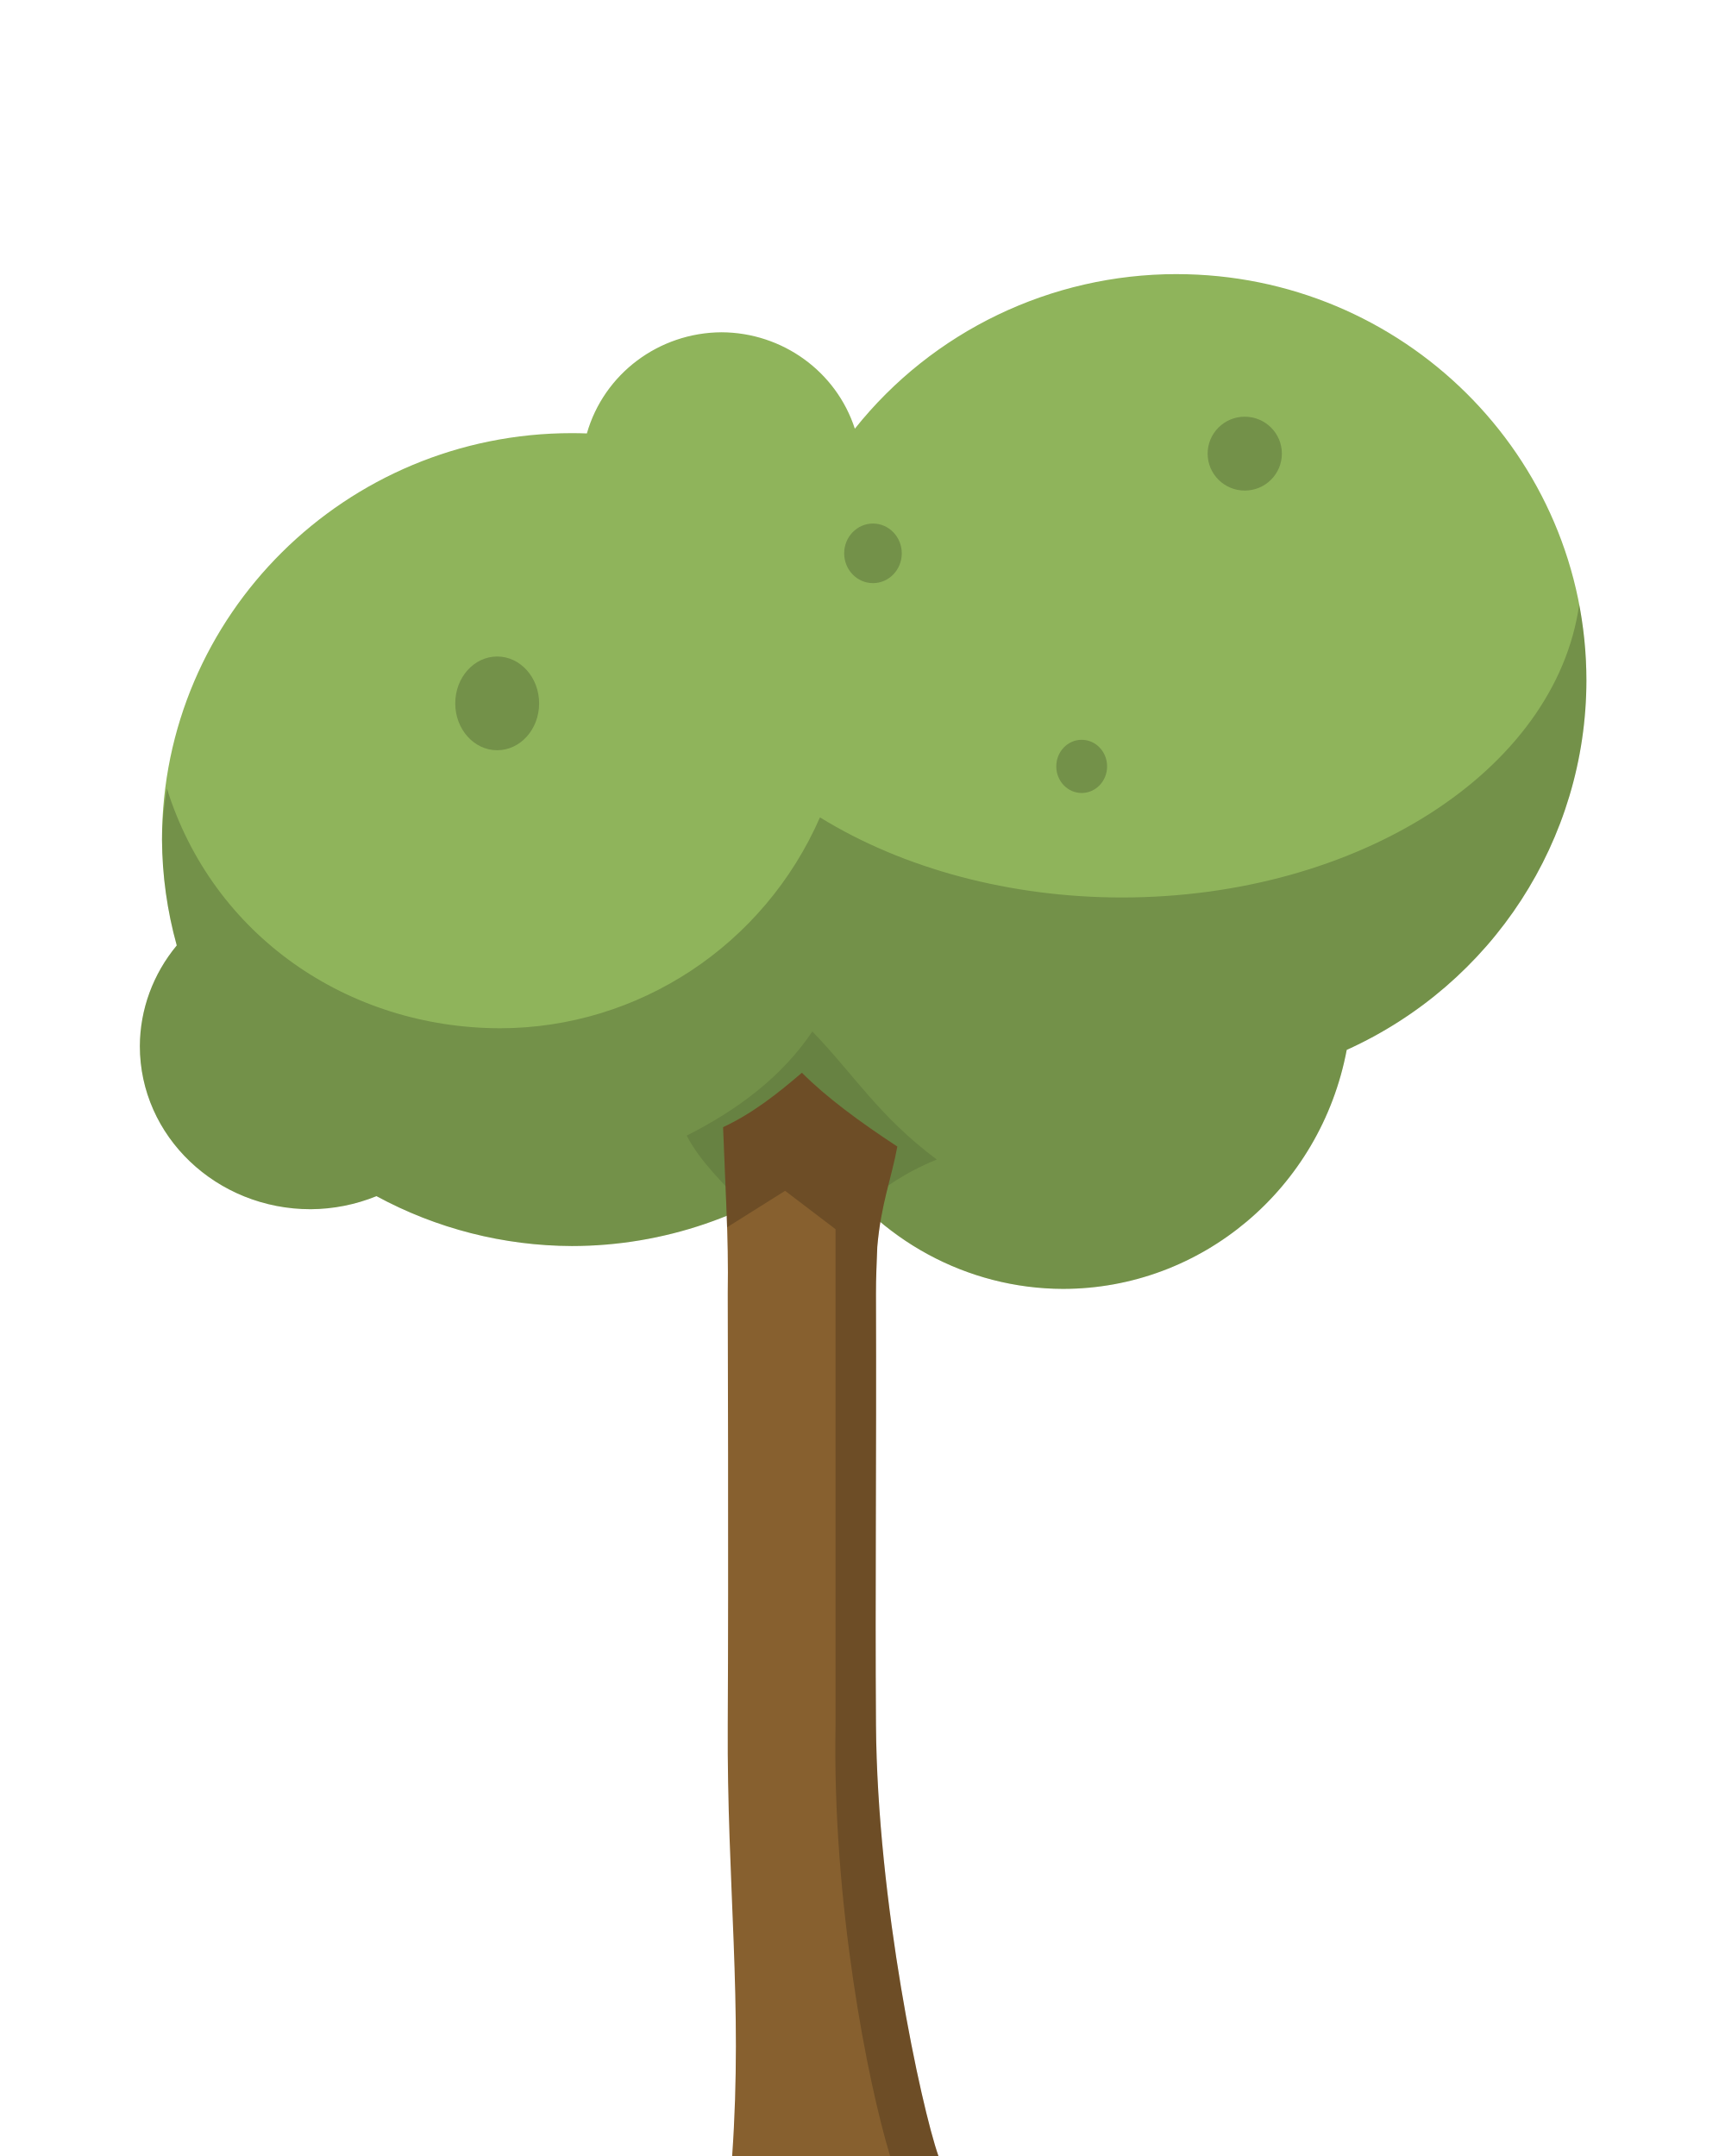
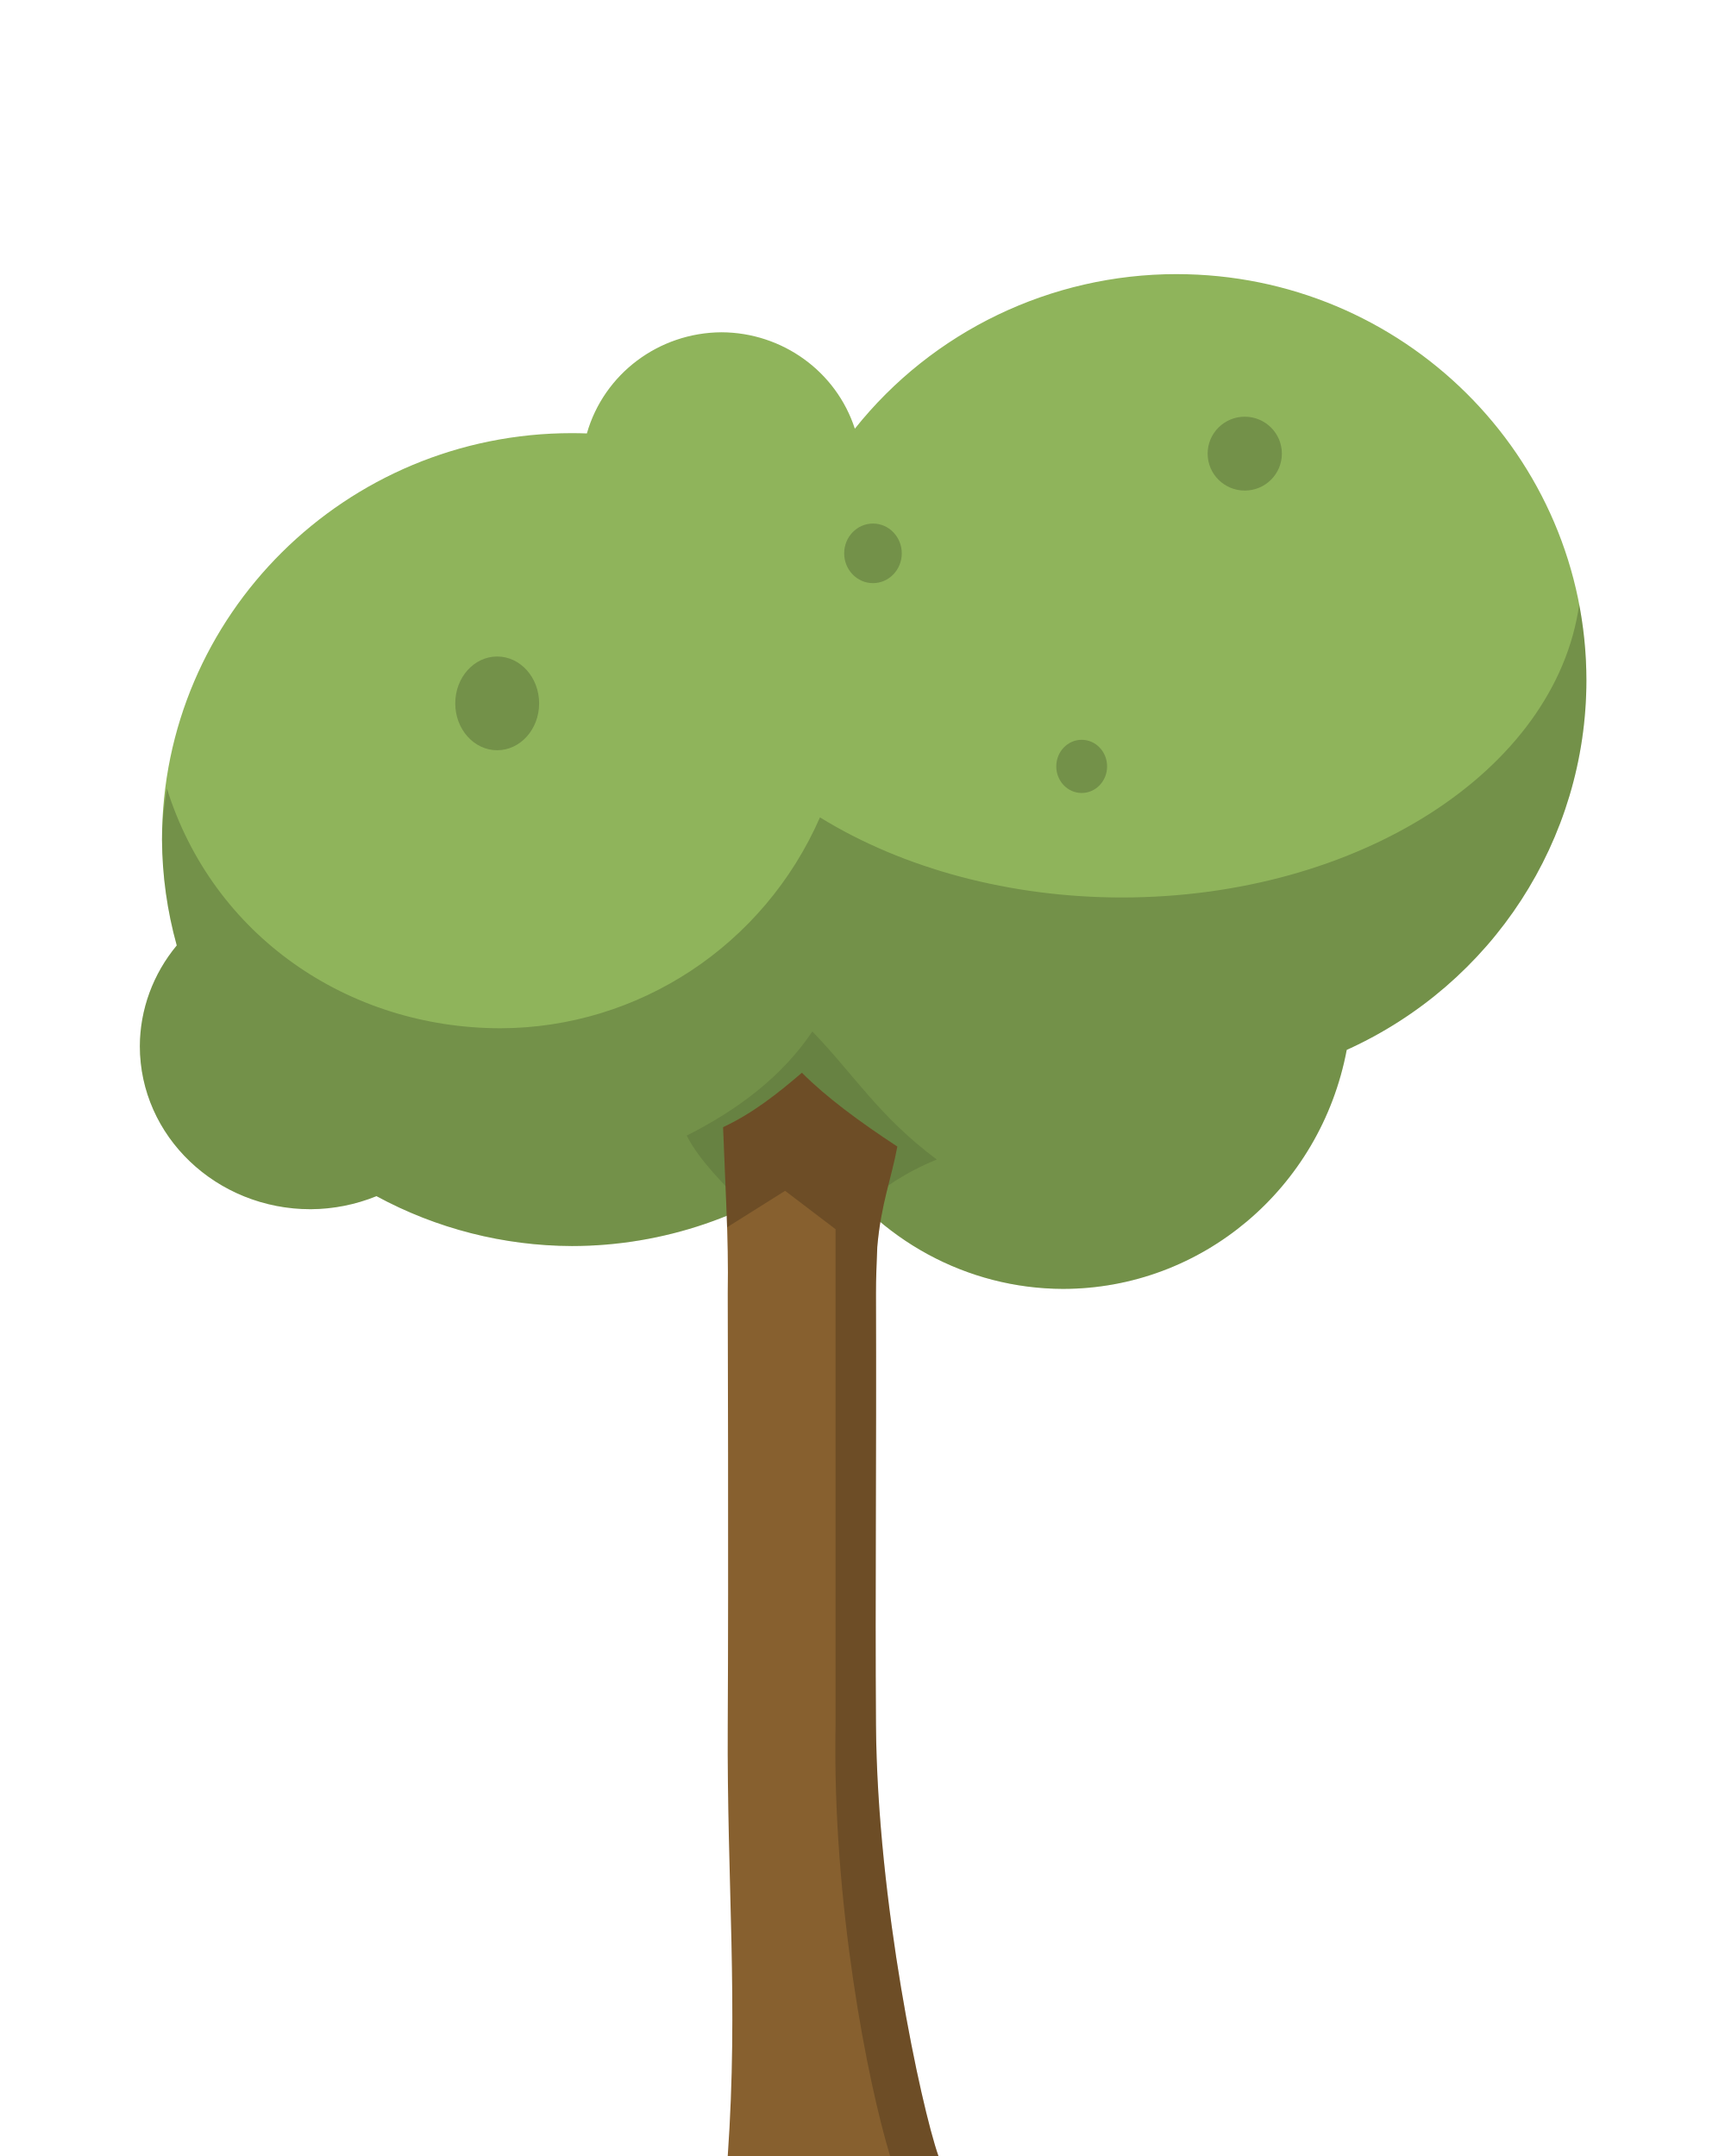
<svg xmlns="http://www.w3.org/2000/svg" width="256" height="320" viewBox="0 0 256 320" version="1.1" id="SVGRoot">
  <defs id="defs823" />
  <g id="layer1" transform="translate(-561.6526,-8.224419)">
    <g id="g855">
      <g id="g843">
-         <g id="g857">
-           <path id="path939" style="fill:#8fb45b;fill-opacity:1;fill-rule:evenodd;stroke:none;stroke-width:0.935;stroke-miterlimit:4;stroke-dasharray:none" d="m 736.247,48.909 a 60.838,60.326 0 0 0 -47.731,22.944 20.873,20.592 0 0 0 -19.777,-14.311 20.873,20.592 0 0 0 -19.991,15.013 60.838,60.326 0 0 0 -2.215,-0.043 60.838,60.326 0 0 0 -60.839,60.327 60.838,60.326 0 0 0 2.19,15.71 25.36,24.211 0 0 0 -5.477,14.94 25.36,24.211 0 0 0 25.362,24.212 25.36,24.211 0 0 0 9.756,-1.941 60.838,60.326 0 0 0 29.008,7.405 60.838,60.326 0 0 0 37.473,-12.839 42.899,43.769 0 0 0 35.393,19.2 42.899,43.769 0 0 0 42.115,-35.475 60.838,60.326 0 0 0 35.571,-54.813 60.838,60.326 0 0 0 -60.839,-60.327 z" />
-           <path id="path1007" style="fill:#000000;fill-opacity:0.196;fill-rule:evenodd;stroke:none;stroke-width:1.044;stroke-miterlimit:4;stroke-dasharray:none" d="m 796.013,97.969 c -3.49,24.671 -32.837,43.459 -67.891,43.465 -16.467,-0.013 -32.372,-4.237 -44.782,-11.893 -8.311,18.995 -26.903,31.261 -47.445,31.303 -22.645,-0.044 -42.657,-13.768 -49.478,-35.601 -0.454,2.889 -0.695,4.673 -0.722,7.596 0.03,5.31 0.766,10.592 2.19,15.71 -3.527,4.253 -5.456,9.514 -5.477,14.94 -5.3e-4,13.372 11.355,24.213 25.362,24.212 3.354,-0.025 6.67,-0.685 9.756,-1.941 8.896,4.827 18.868,7.372 29.008,7.405 13.586,-0.011 26.778,-4.53 37.473,-12.839 7.962,11.976 21.21,19.163 35.393,19.2 20.555,-0.003 38.219,-14.882 42.115,-35.475 21.648,-9.8 35.545,-31.216 35.571,-54.813 0,-3.781 -0.36,-7.553 -1.073,-11.267 z" />
-           <path id="path1023" style="fill:#000000;fill-opacity:0.196;fill-rule:evenodd;stroke:none;stroke-width:1.044;stroke-miterlimit:4;stroke-dasharray:none" d="m 641.662,112.621 a 6.224,6.956 0 0 1 -6.224,6.956 6.224,6.956 0 0 1 -6.224,-6.956 6.224,6.956 0 0 1 6.224,-6.956 6.224,6.956 0 0 1 6.224,6.956 z" />
-           <path id="path1025" style="fill:#000000;fill-opacity:0.196;fill-rule:evenodd;stroke:none;stroke-width:1.044;stroke-miterlimit:4;stroke-dasharray:none" d="m 695.481,90.353 a 4.274,4.422 0 0 1 -4.274,4.422 4.274,4.422 0 0 1 -4.274,-4.422 4.274,4.422 0 0 1 4.274,-4.422 4.274,4.422 0 0 1 4.274,4.422 z" />
-           <path id="path1027" style="fill:#000000;fill-opacity:0.196;fill-rule:evenodd;stroke:none;stroke-width:1.044;stroke-miterlimit:4;stroke-dasharray:none" d="m 725.953,121.975 a 3.772,3.947 0 0 1 -3.772,3.947 3.772,3.947 0 0 1 -3.772,-3.947 3.772,3.947 0 0 1 3.772,-3.947 3.772,3.947 0 0 1 3.772,3.947 z" />
-           <path id="path1029" style="fill:#000000;fill-opacity:0.196;fill-rule:evenodd;stroke:none;stroke-width:1.044;stroke-miterlimit:4;stroke-dasharray:none" d="m 751.89,75.554 a 5.508,5.482 0 0 1 -5.508,5.482 5.508,5.482 0 0 1 -5.508,-5.482 5.508,5.482 0 0 1 5.508,-5.482 5.508,5.482 0 0 1 5.508,5.482 z" />
-           <g id="g839">
-             <path id="rect1039" style="fill:#000000;fill-opacity:0.102;fill-rule:evenodd;stroke:none;stroke-width:1.044;stroke-miterlimit:4;stroke-dasharray:none" d="m 682.209,161.319 c -4.421,6.583 -10.887,11.534 -18.645,15.453 1.927,3.799 5.508,7.147 8.765,10.684 4.57,-2.147 8.282,-4.365 11.679,-7.131 1.716,2.303 3.47,4.595 5.538,6.794 3.334,-2.63 6.248,-4.784 11.127,-6.798 -8.594,-6.407 -12.323,-12.668 -18.463,-19.002 z" />
-             <path id="path902-9" style="fill:#87602f;fill-opacity:1;stroke:none;stroke-width:1.044px;stroke-linecap:butt;stroke-linejoin:miter;stroke-opacity:1" d="m 680.661,167.446 c -3.575,3.066 -7.263,6 -11.697,8.077 0.293,8.16 0.837,16.312 0.689,24.701 0,0 0.129,41.66 0,64 -0.136,23.637 2.258,41.166 0.655,64 h 30.613 c -2.605,-7.467 -9.088,-37.776 -9.268,-64 -0.137,-19.856 0.083,-38.543 0,-64 -0.008,-2.314 0.106,-4.62 0.192,-6.918 0.55,-6.396 2.075,-10.067 2.977,-14.906 -5.607,-3.676 -10.561,-7.334 -14.161,-10.955 z" />
-             <path id="path902-9-3" style="fill:#000000;fill-opacity:0.196;stroke:none;stroke-width:1.044px;stroke-linecap:butt;stroke-linejoin:miter;stroke-opacity:1" d="m 119.008,159.221 c -3.575,3.066 -7.263,6.001 -11.697,8.078 0.178,4.937 0.432,9.878 0.584,14.863 l 8.619,-5.418 L 124,182.439 V 256 c -0.508,26.395 4.762,53.053 8.098,64 h 7.17 c -2.605,-7.467 -9.087,-37.776 -9.268,-64 -0.137,-19.856 0.083,-38.543 0,-64 -0.008,-2.314 0.107,-4.62 0.193,-6.918 0.55,-6.396 2.075,-10.067 2.977,-14.906 -5.607,-3.676 -10.562,-7.334 -14.162,-10.955 z" transform="translate(561.6526,8.224419)" />
-           </g>
+         <path id="path939" style="fill:#8fb45b;fill-opacity:1;fill-rule:evenodd;stroke:none;stroke-width:0.935;stroke-miterlimit:4;stroke-dasharray:none" d="m 736.247,48.909 a 60.838,60.326 0 0 0 -47.731,22.944 20.873,20.592 0 0 0 -19.777,-14.311 20.873,20.592 0 0 0 -19.991,15.013 60.838,60.326 0 0 0 -2.215,-0.043 60.838,60.326 0 0 0 -60.839,60.327 60.838,60.326 0 0 0 2.19,15.71 25.36,24.211 0 0 0 -5.477,14.94 25.36,24.211 0 0 0 25.362,24.212 25.36,24.211 0 0 0 9.756,-1.941 60.838,60.326 0 0 0 29.008,7.405 60.838,60.326 0 0 0 37.473,-12.839 42.899,43.769 0 0 0 35.393,19.2 42.899,43.769 0 0 0 42.115,-35.475 60.838,60.326 0 0 0 35.571,-54.813 60.838,60.326 0 0 0 -60.839,-60.327 z" />
+         <path id="path1007" style="fill:#000000;fill-opacity:0.196;fill-rule:evenodd;stroke:none;stroke-width:1.044;stroke-miterlimit:4;stroke-dasharray:none" d="m 796.013,97.969 c -3.49,24.671 -32.837,43.459 -67.891,43.465 -16.467,-0.013 -32.372,-4.237 -44.782,-11.893 -8.311,18.995 -26.903,31.261 -47.445,31.303 -22.645,-0.044 -42.657,-13.768 -49.478,-35.601 -0.454,2.889 -0.695,4.673 -0.722,7.596 0.03,5.31 0.766,10.592 2.19,15.71 -3.527,4.253 -5.456,9.514 -5.477,14.94 -5.3e-4,13.372 11.355,24.213 25.362,24.212 3.354,-0.025 6.67,-0.685 9.756,-1.941 8.896,4.827 18.868,7.372 29.008,7.405 13.586,-0.011 26.778,-4.53 37.473,-12.839 7.962,11.976 21.21,19.163 35.393,19.2 20.555,-0.003 38.219,-14.882 42.115,-35.475 21.648,-9.8 35.545,-31.216 35.571,-54.813 0,-3.781 -0.36,-7.553 -1.073,-11.267 z" />
+         <path id="path1023" style="fill:#000000;fill-opacity:0.196;fill-rule:evenodd;stroke:none;stroke-width:1.044;stroke-miterlimit:4;stroke-dasharray:none" d="m 641.662,112.621 a 6.224,6.956 0 0 1 -6.224,6.956 6.224,6.956 0 0 1 -6.224,-6.956 6.224,6.956 0 0 1 6.224,-6.956 6.224,6.956 0 0 1 6.224,6.956 z" />
+         <path id="path1025" style="fill:#000000;fill-opacity:0.196;fill-rule:evenodd;stroke:none;stroke-width:1.044;stroke-miterlimit:4;stroke-dasharray:none" d="m 695.481,90.353 a 4.274,4.422 0 0 1 -4.274,4.422 4.274,4.422 0 0 1 -4.274,-4.422 4.274,4.422 0 0 1 4.274,-4.422 4.274,4.422 0 0 1 4.274,4.422 z" />
+         <path id="path1027" style="fill:#000000;fill-opacity:0.196;fill-rule:evenodd;stroke:none;stroke-width:1.044;stroke-miterlimit:4;stroke-dasharray:none" d="m 725.953,121.975 a 3.772,3.947 0 0 1 -3.772,3.947 3.772,3.947 0 0 1 -3.772,-3.947 3.772,3.947 0 0 1 3.772,-3.947 3.772,3.947 0 0 1 3.772,3.947 z" />
+         <path id="path1029" style="fill:#000000;fill-opacity:0.196;fill-rule:evenodd;stroke:none;stroke-width:1.044;stroke-miterlimit:4;stroke-dasharray:none" d="m 751.89,75.554 a 5.508,5.482 0 0 1 -5.508,5.482 5.508,5.482 0 0 1 -5.508,-5.482 5.508,5.482 0 0 1 5.508,-5.482 5.508,5.482 0 0 1 5.508,5.482 z" />
+         <g id="g839">
+           <path id="rect1039" style="fill:#000000;fill-opacity:0.102;fill-rule:evenodd;stroke:none;stroke-width:1.044;stroke-miterlimit:4;stroke-dasharray:none" d="m 682.209,161.319 c -4.421,6.583 -10.887,11.534 -18.645,15.453 1.927,3.799 5.508,7.147 8.765,10.684 4.57,-2.147 8.282,-4.365 11.679,-7.131 1.716,2.303 3.47,4.595 5.538,6.794 3.334,-2.63 6.248,-4.784 11.127,-6.798 -8.594,-6.407 -12.323,-12.668 -18.463,-19.002 z" />
+           <path id="path902-9" style="fill:#87602f;fill-opacity:1;stroke:none;stroke-width:1.044px;stroke-linecap:butt;stroke-linejoin:miter;stroke-opacity:1" d="m 680.661,167.446 c -3.575,3.066 -7.263,6 -11.697,8.077 0.293,8.16 0.837,16.312 0.689,24.701 0,0 0.129,41.66 0,64 -0.136,23.637 1.603,41.166 0,64 l 31.268,0 c -2.605,-7.467 -9.088,-37.776 -9.268,-64 -0.137,-19.856 0.083,-38.543 0,-64 -0.008,-2.314 0.106,-4.62 0.192,-6.918 0.55,-6.396 2.075,-10.067 2.977,-14.906 -5.607,-3.676 -10.561,-7.334 -14.161,-10.955 z" />
+           <path id="path902-9-3" style="fill:#000000;fill-opacity:0.196;stroke:none;stroke-width:1.044px;stroke-linecap:butt;stroke-linejoin:miter;stroke-opacity:1" d="m 119.008,159.221 c -3.575,3.066 -7.263,6.001 -11.697,8.078 0.178,4.937 0.432,9.878 0.584,14.863 l 8.619,-5.418 L 124,182.439 V 256 c -0.508,26.395 4.762,53.053 8.098,64 h 7.17 c -2.605,-7.467 -9.087,-37.776 -9.268,-64 -0.137,-19.856 0.083,-38.543 0,-64 -0.008,-2.314 0.107,-4.62 0.193,-6.918 0.55,-6.396 2.075,-10.067 2.977,-14.906 -5.607,-3.676 -10.562,-7.334 -14.162,-10.955 z" transform="translate(561.6526,8.224419)" />
        </g>
      </g>
    </g>
  </g>
</svg>
